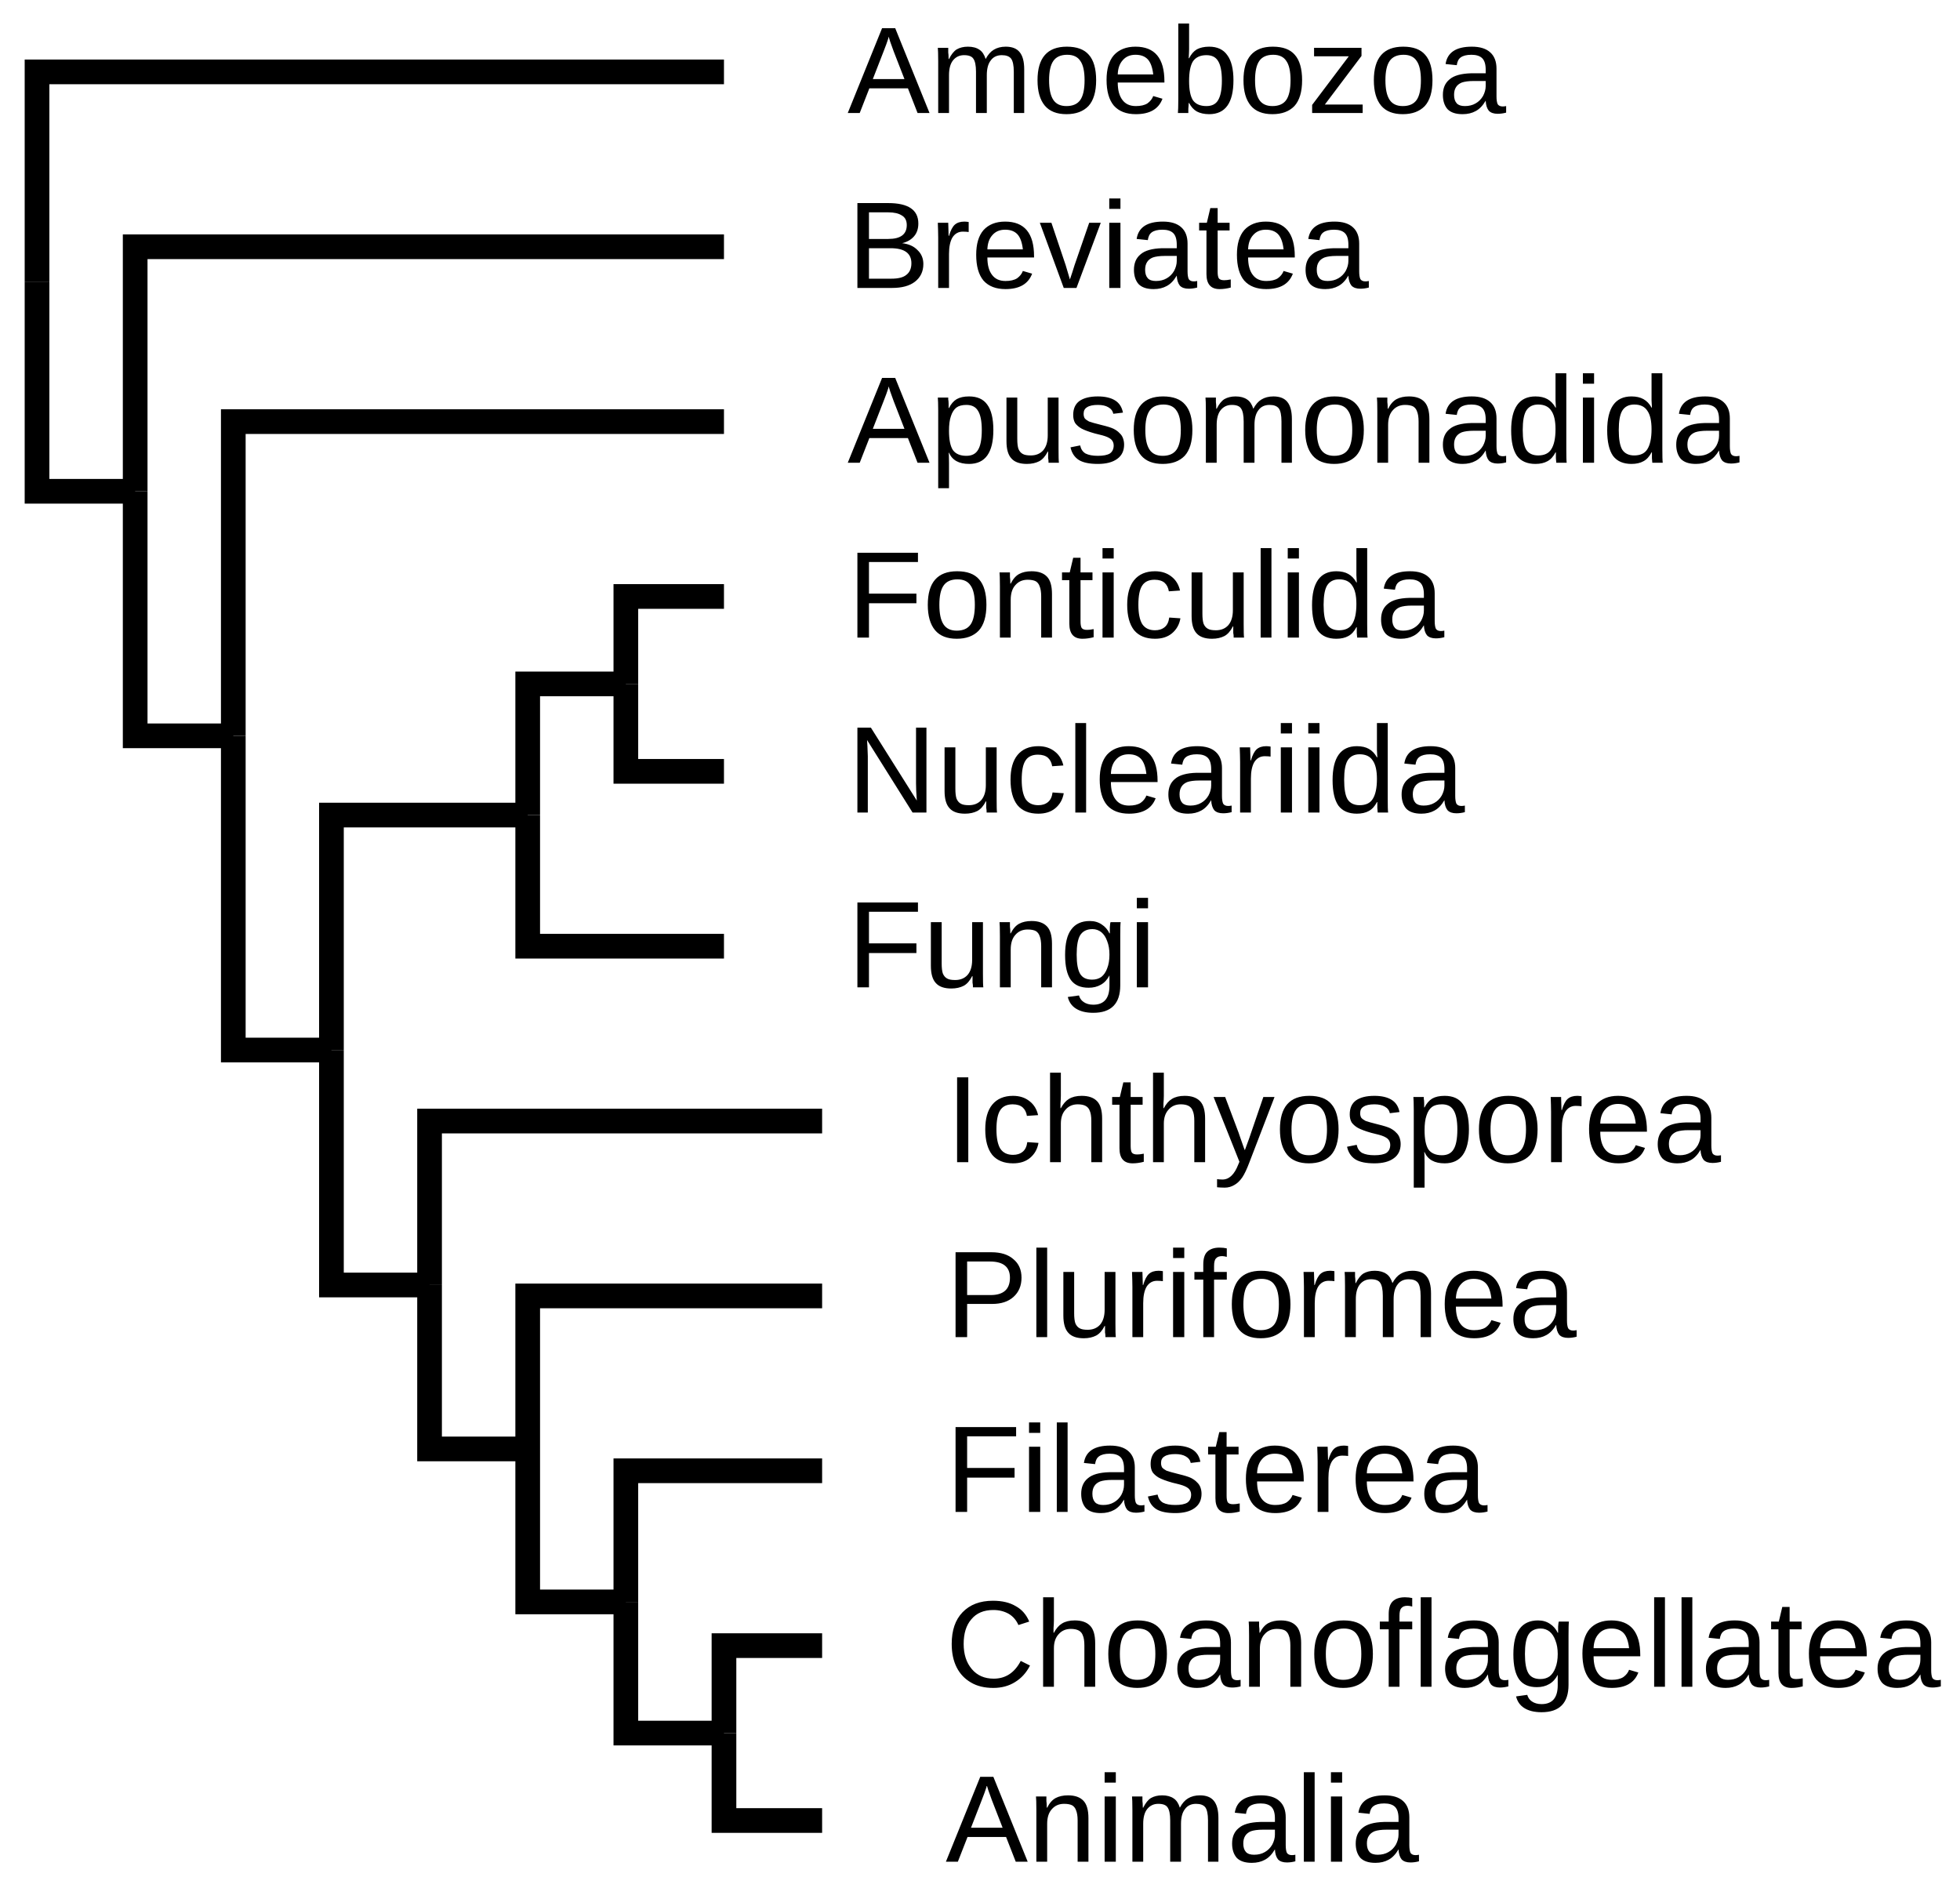
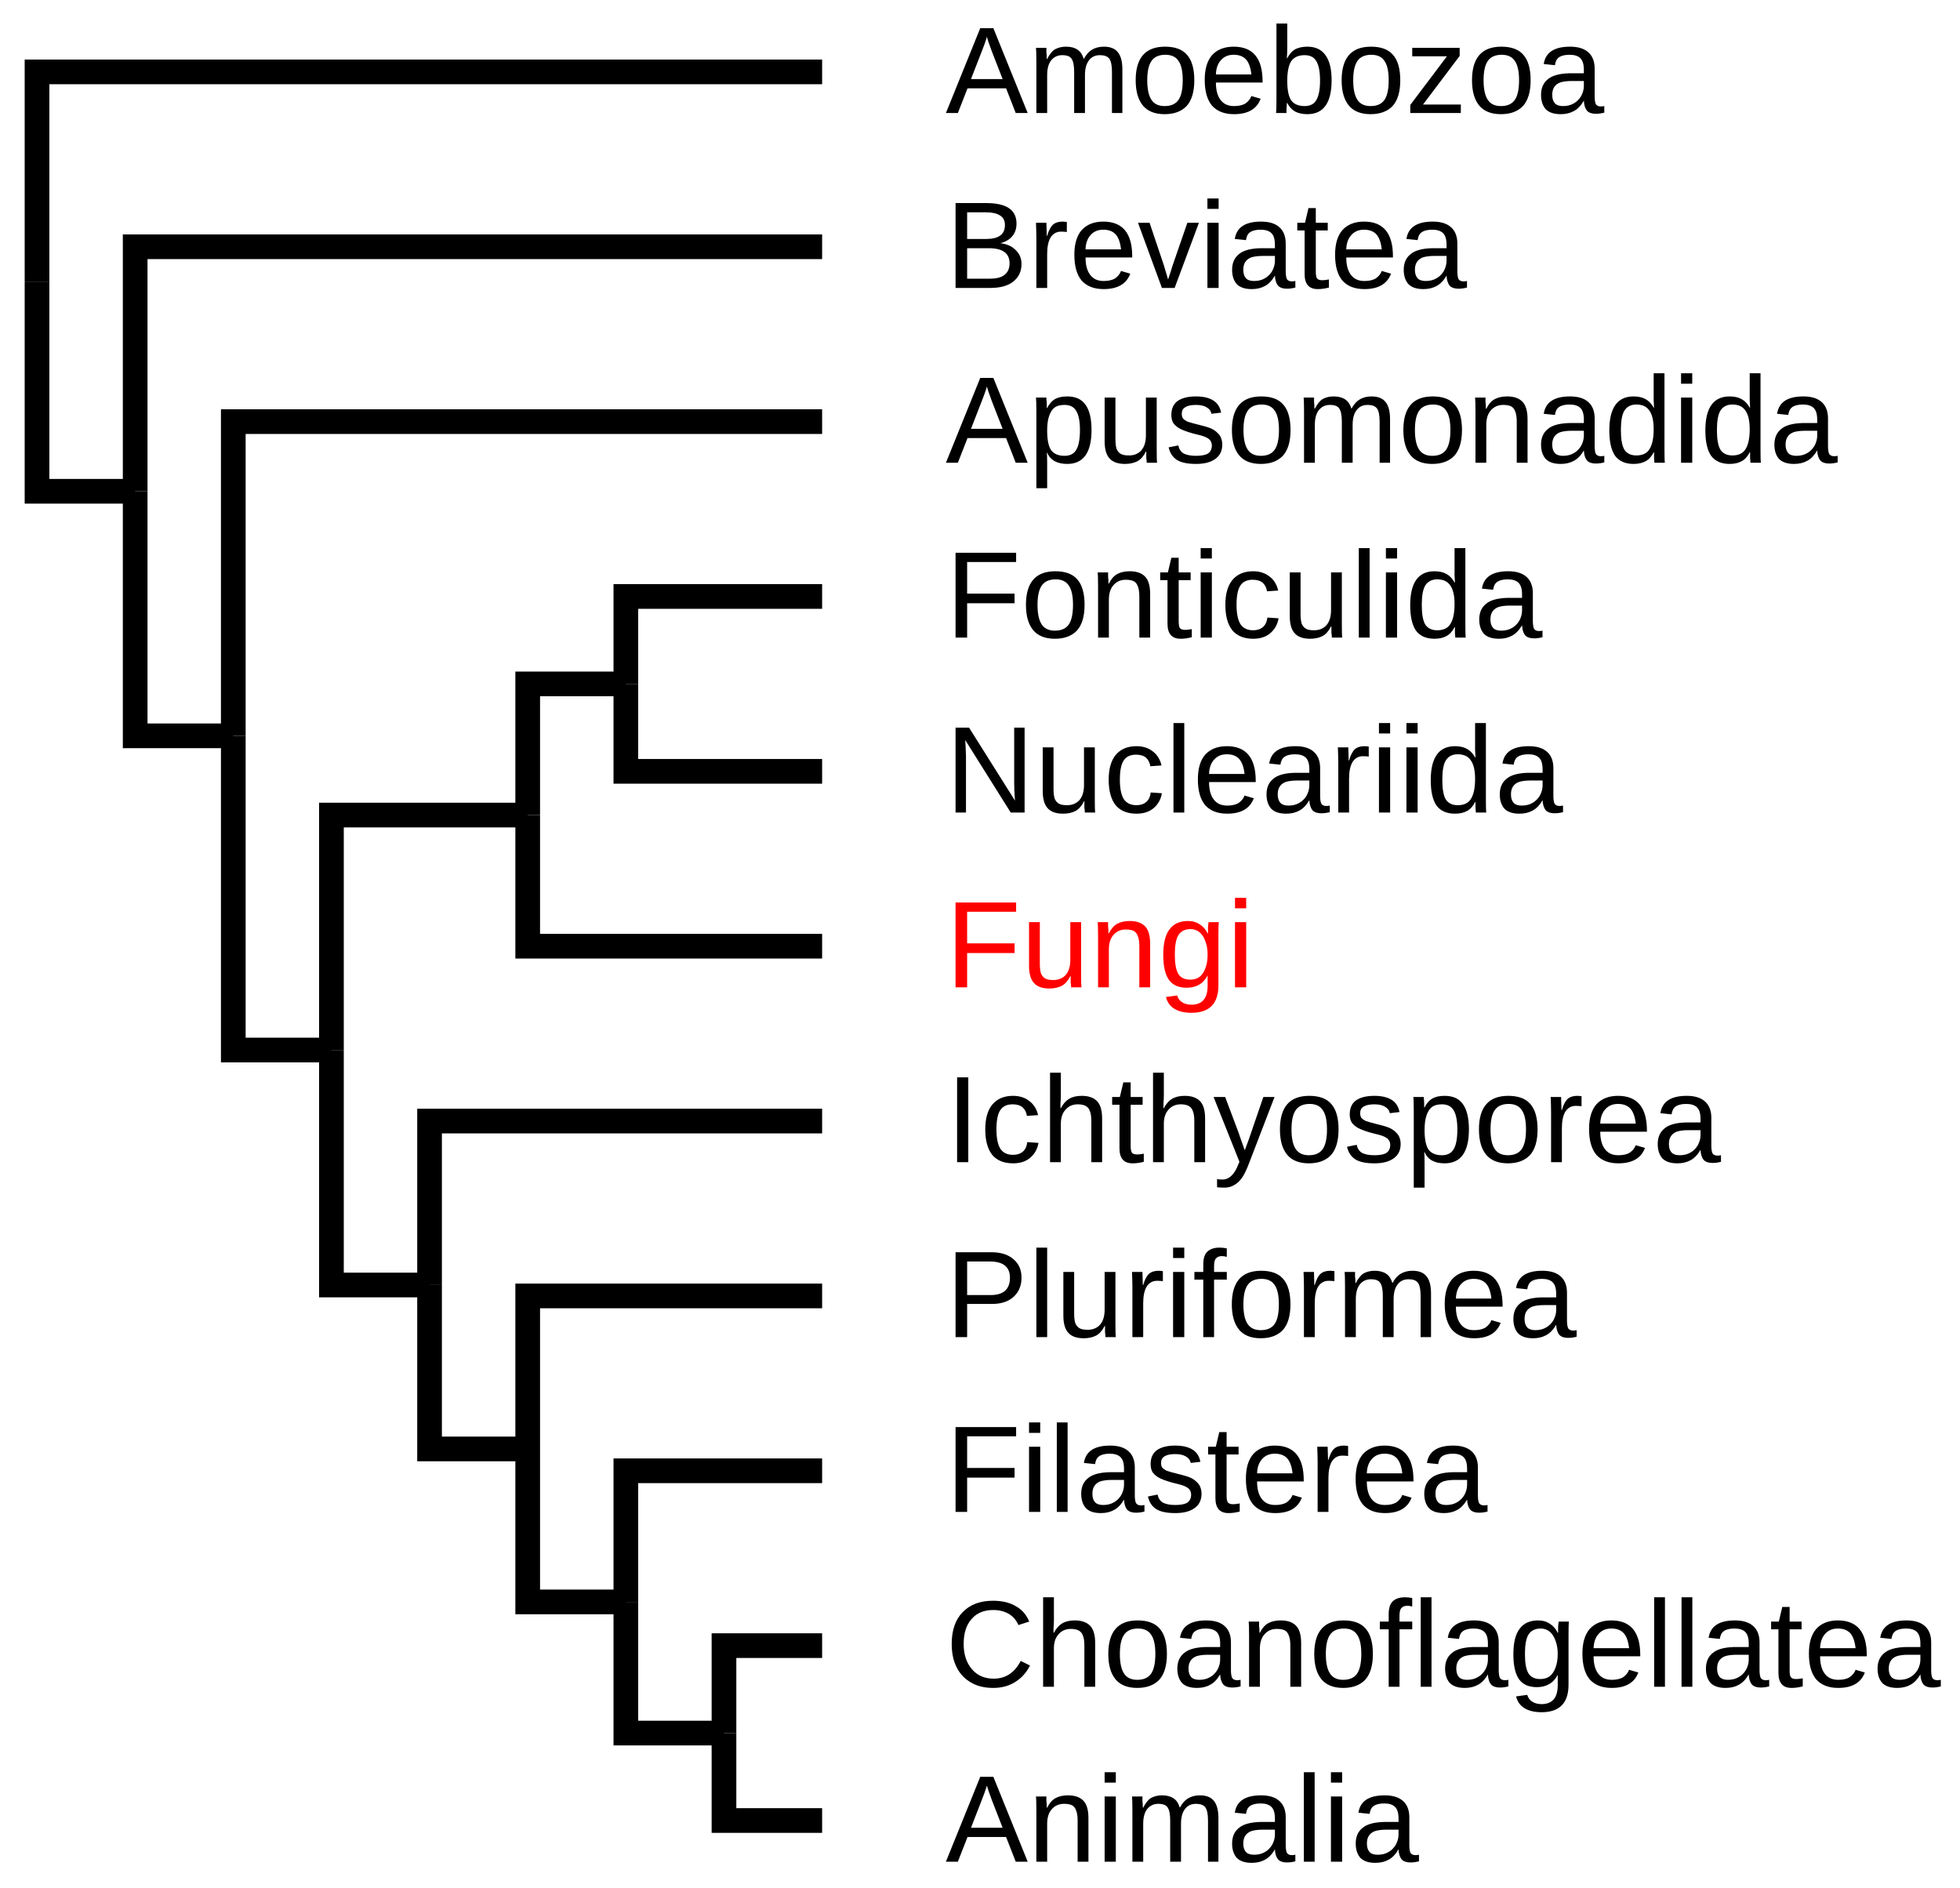
<svg xmlns="http://www.w3.org/2000/svg" version="1.1" id="svg68" width="79.402" height="76.471">
  <defs id="defs72" />
-   <text x="34.329" y="4.579" font-family="Arial" font-size="5px" id="text2">Amoebozoa</text>
-   <text x="34.329" y="11.662" font-family="Arial" font-size="5px" id="text4">Breviatea</text>
-   <text x="34.329" y="18.746" font-family="Arial" font-size="5px" id="text6">Apusomonadida</text>
-   <text x="34.329" y="25.829" font-family="Arial" font-size="5px" id="text8">Fonticulida</text>
-   <text x="34.329" y="32.912" font-family="Arial" font-size="5px" id="text10">Nucleariida</text>
-   <polyline points="32.829,28.333 28.854,28.333 28.854,31.875" style="fill:none;stroke:#000000;stroke-width:1" id="polyline12" transform="translate(-3.5,-4.170898)" />
-   <polyline points="32.829,35.417 28.854,35.417 28.854,31.875" style="fill:none;stroke:#000000;stroke-width:1" id="polyline14" transform="translate(-3.5,-4.170898)" />
-   <text x="34.329" y="39.996" font-family="Arial" font-size="5px" id="text16">Fungi</text>
+   <text x="38.305" y="4.579" font-family="Arial" font-size="5px" id="text2">Amoebozoa</text>
+   <text x="38.305" y="11.662" font-family="Arial" font-size="5px" id="text4">Breviatea</text>
+   <text x="38.305" y="18.746" font-family="Arial" font-size="5px" id="text6">Apusomonadida</text>
+   <text x="38.305" y="25.829" font-family="Arial" font-size="5px" id="text8">Fonticulida</text>
+   <text x="38.305" y="32.912" font-family="Arial" font-size="5px" id="text10">Nucleariida</text>
+   <polyline points="36.805,28.333 28.854,28.333 28.854,31.875" style="fill:none;stroke:#000000;stroke-width:1" id="polyline12" transform="translate(-3.5,-4.170898)" />
+   <polyline points="36.805,35.417 28.854,35.417 28.854,31.875" style="fill:none;stroke:#000000;stroke-width:1" id="polyline14" transform="translate(-3.5,-4.170898)" />
+   <text x="38.305" y="39.996" font-family="Arial" font-size="5px" id="text16" style="fill:#ff0000">Fungi</text>
  <polyline points="28.854,31.875 24.878,31.875 24.878,37.188" style="fill:none;stroke:#000000;stroke-width:1" id="polyline18" transform="translate(-3.5,-4.170898)" />
-   <polyline points="32.829,42.5 24.878,42.5 24.878,37.188" style="fill:none;stroke:#000000;stroke-width:1" id="polyline20" transform="translate(-3.5,-4.170898)" />
+   <polyline points="36.805,42.5 24.878,42.5 24.878,37.188" style="fill:none;stroke:#000000;stroke-width:1" id="polyline20" transform="translate(-3.5,-4.170898)" />
  <text x="38.305" y="47.079" font-family="Arial" font-size="5px" id="text22">Ichthyosporea</text>
  <text x="38.305" y="54.162" font-family="Arial" font-size="5px" id="text24">Pluriformea</text>
  <text x="38.305" y="61.246" font-family="Arial" font-size="5px" id="text26">Filasterea</text>
  <text x="38.305" y="68.329" font-family="Arial" font-size="5px" id="text28">Choanoflagellatea</text>
  <text x="38.305" y="75.412" font-family="Arial" font-size="5px" id="text30">Animalia</text>
  <polyline points="36.805,70.833 32.829,70.833 32.829,74.375" style="fill:none;stroke:#000000;stroke-width:1" id="polyline32" transform="translate(-3.5,-4.170898)" />
  <polyline points="36.805,77.917 32.829,77.917 32.829,74.375" style="fill:none;stroke:#000000;stroke-width:1" id="polyline34" transform="translate(-3.5,-4.170898)" />
  <polyline points="36.805,63.75 28.854,63.75 28.854,69.062" style="fill:none;stroke:#000000;stroke-width:1" id="polyline36" transform="translate(-3.5,-4.170898)" />
  <polyline points="32.829,74.375 28.854,74.375 28.854,69.062" style="fill:none;stroke:#000000;stroke-width:1" id="polyline38" transform="translate(-3.5,-4.170898)" />
  <polyline points="36.805,56.667 24.878,56.667 24.878,62.865" style="fill:none;stroke:#000000;stroke-width:1" id="polyline40" transform="translate(-3.5,-4.170898)" />
  <polyline points="28.854,69.062 24.878,69.062 24.878,62.865" style="fill:none;stroke:#000000;stroke-width:1" id="polyline42" transform="translate(-3.5,-4.170898)" />
  <polyline points="36.805,49.583 20.902,49.583 20.902,56.224" style="fill:none;stroke:#000000;stroke-width:1" id="polyline44" transform="translate(-3.5,-4.170898)" />
  <polyline points="24.878,62.865 20.902,62.865 20.902,56.224" style="fill:none;stroke:#000000;stroke-width:1" id="polyline46" transform="translate(-3.5,-4.170898)" />
  <polyline points="24.878,37.188 16.927,37.188 16.927,46.706" style="fill:none;stroke:#000000;stroke-width:1" id="polyline48" transform="translate(-3.5,-4.170898)" />
  <polyline points="20.902,56.224 16.927,56.224 16.927,46.706" style="fill:none;stroke:#000000;stroke-width:1" id="polyline50" transform="translate(-3.5,-4.170898)" />
-   <polyline points="32.829,21.25 12.951,21.25 12.951,33.978" style="fill:none;stroke:#000000;stroke-width:1" id="polyline52" transform="translate(-3.5,-4.170898)" />
+   <polyline points="36.805,21.25 12.951,21.25 12.951,33.978" style="fill:none;stroke:#000000;stroke-width:1" id="polyline52" transform="translate(-3.5,-4.170898)" />
  <polyline points="16.927,46.706 12.951,46.706 12.951,33.978" style="fill:none;stroke:#000000;stroke-width:1" id="polyline54" transform="translate(-3.5,-4.170898)" />
-   <polyline points="32.829,14.167 8.976,14.167 8.976,24.072" style="fill:none;stroke:#000000;stroke-width:1" id="polyline56" transform="translate(-3.5,-4.170898)" />
+   <polyline points="36.805,14.167 8.976,14.167 8.976,24.072" style="fill:none;stroke:#000000;stroke-width:1" id="polyline56" transform="translate(-3.5,-4.170898)" />
  <polyline points="12.951,33.978 8.976,33.978 8.976,24.072" style="fill:none;stroke:#000000;stroke-width:1" id="polyline58" transform="translate(-3.5,-4.170898)" />
-   <polyline points="32.829,7.083 5,7.083 5,15.578" style="fill:none;stroke:#000000;stroke-width:1" id="polyline60" transform="translate(-3.5,-4.170898)" />
+   <polyline points="36.805,7.083 5,7.083 5,15.578" style="fill:none;stroke:#000000;stroke-width:1" id="polyline60" transform="translate(-3.5,-4.170898)" />
  <polyline points="8.976,24.072 5,24.072 5,15.578" style="fill:none;stroke:#000000;stroke-width:1" id="polyline62" transform="translate(-3.5,-4.170898)" />
</svg>
